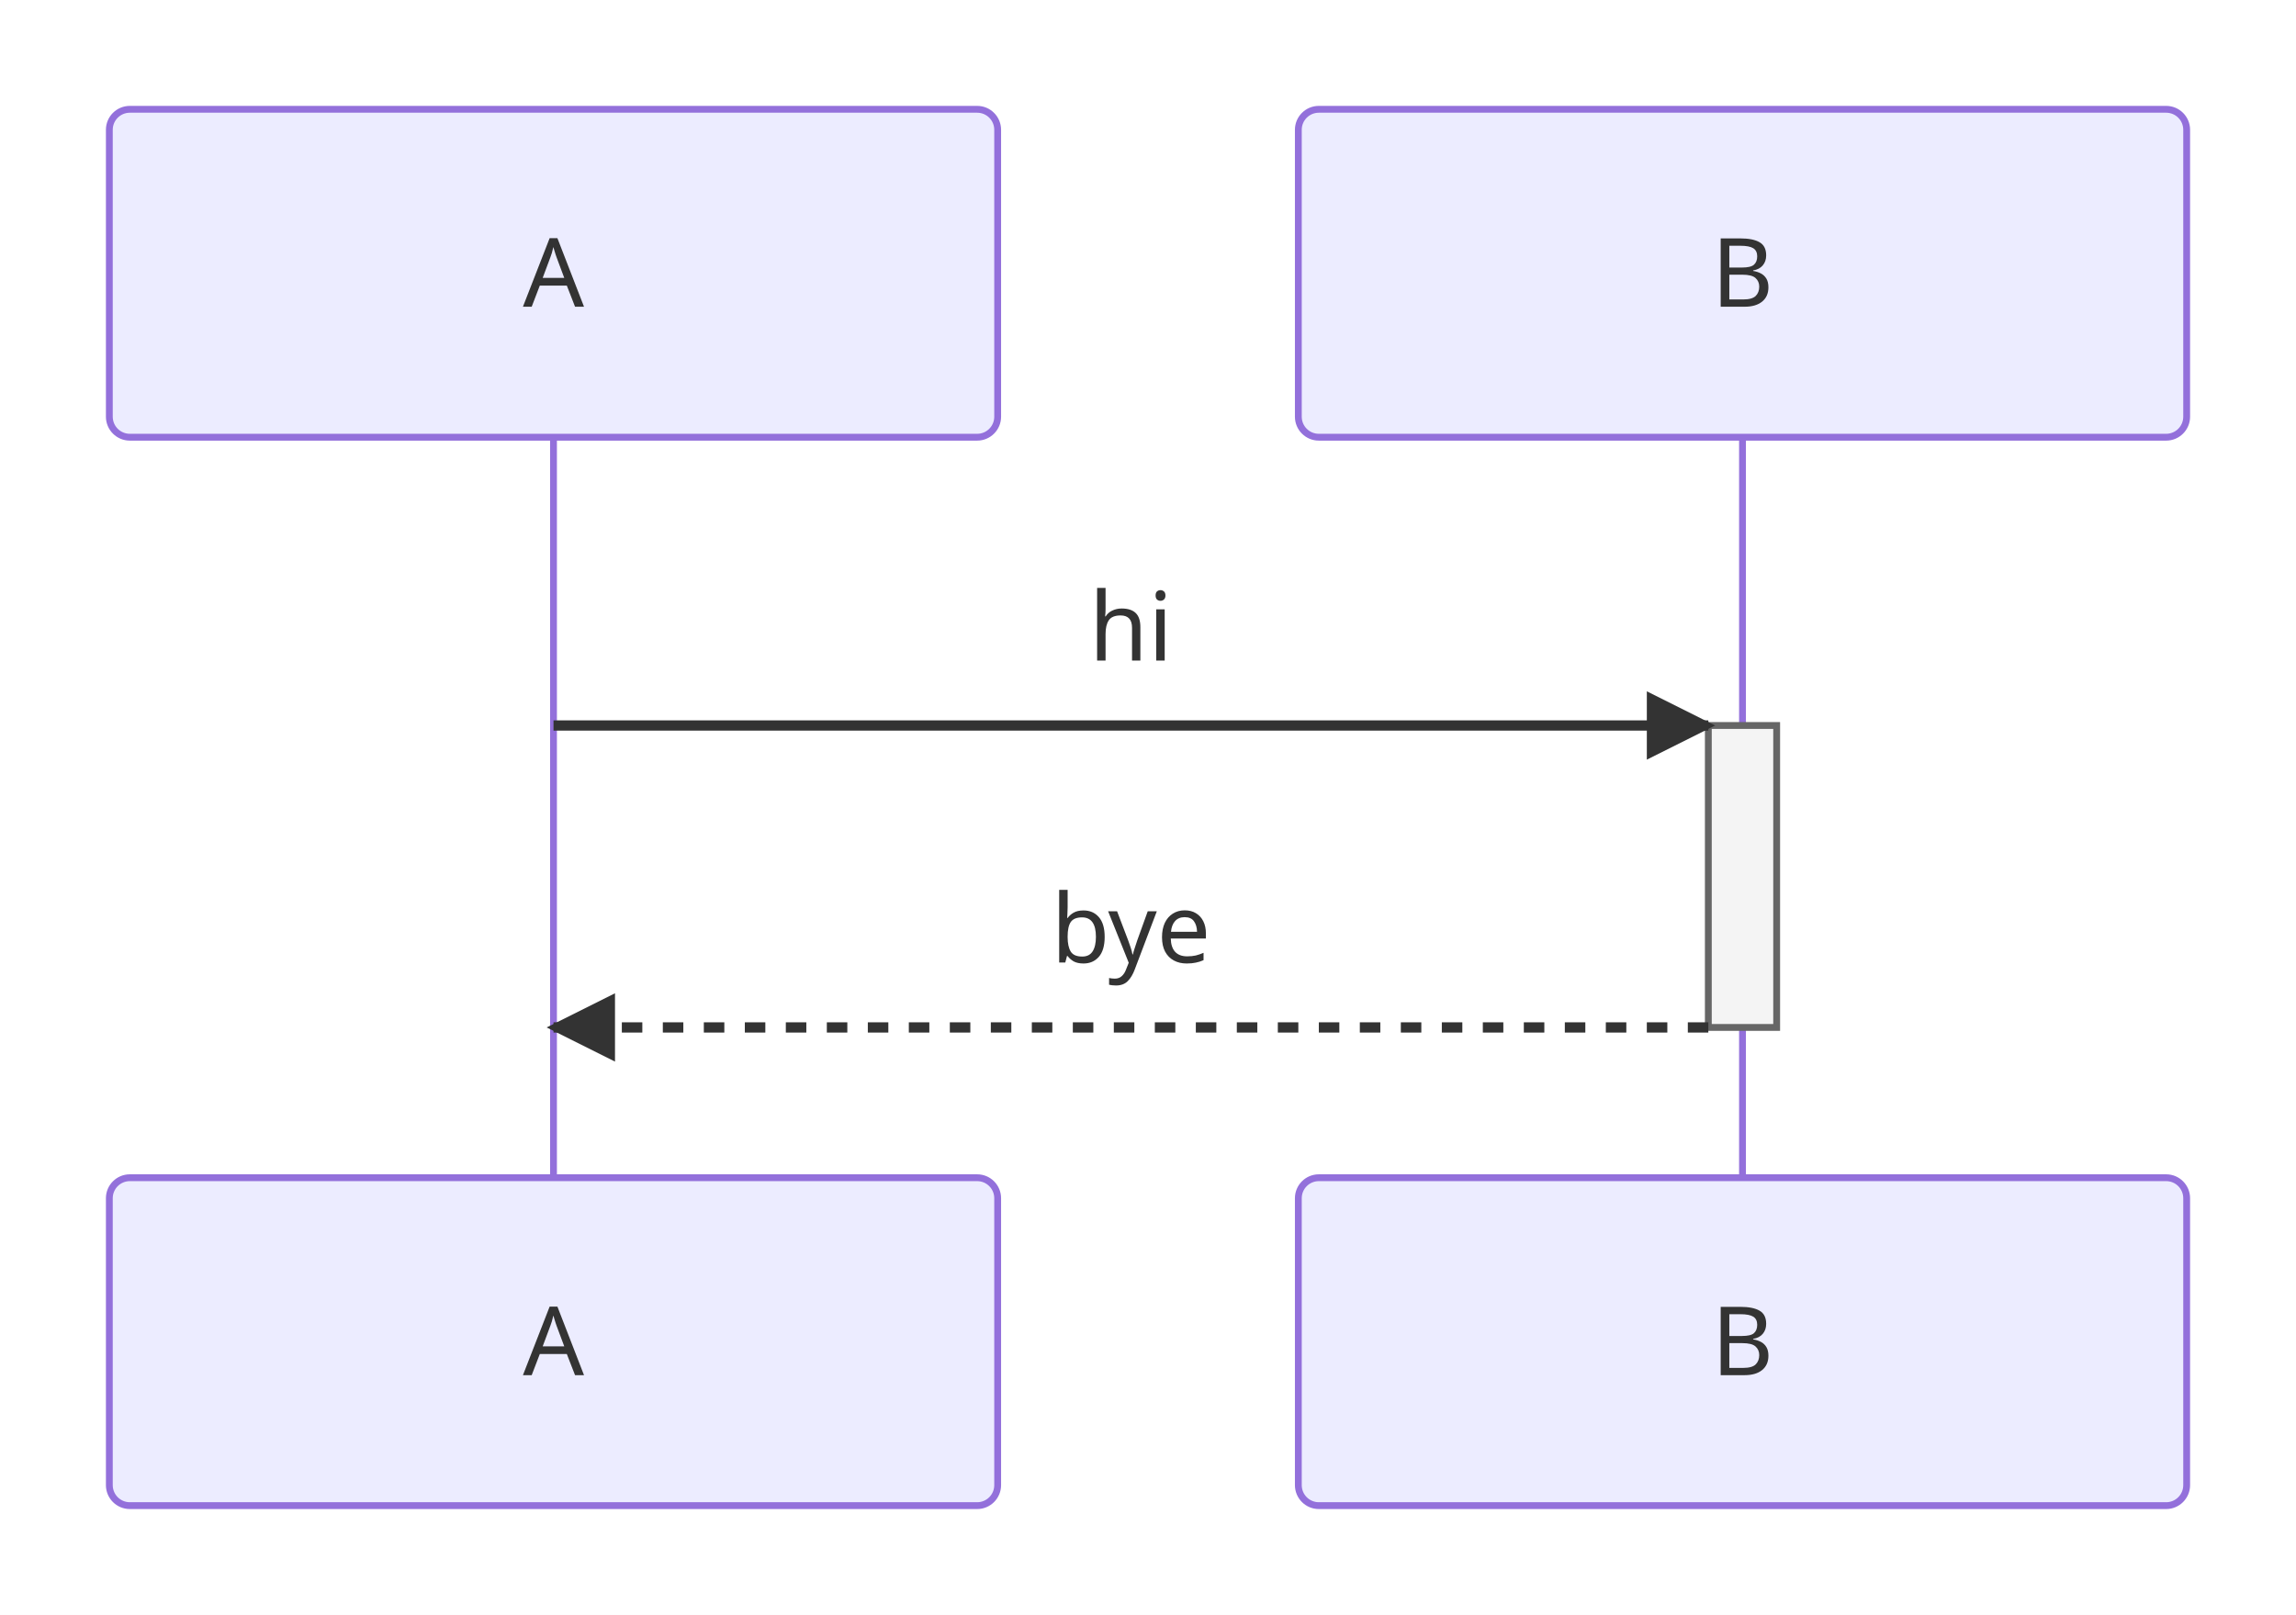
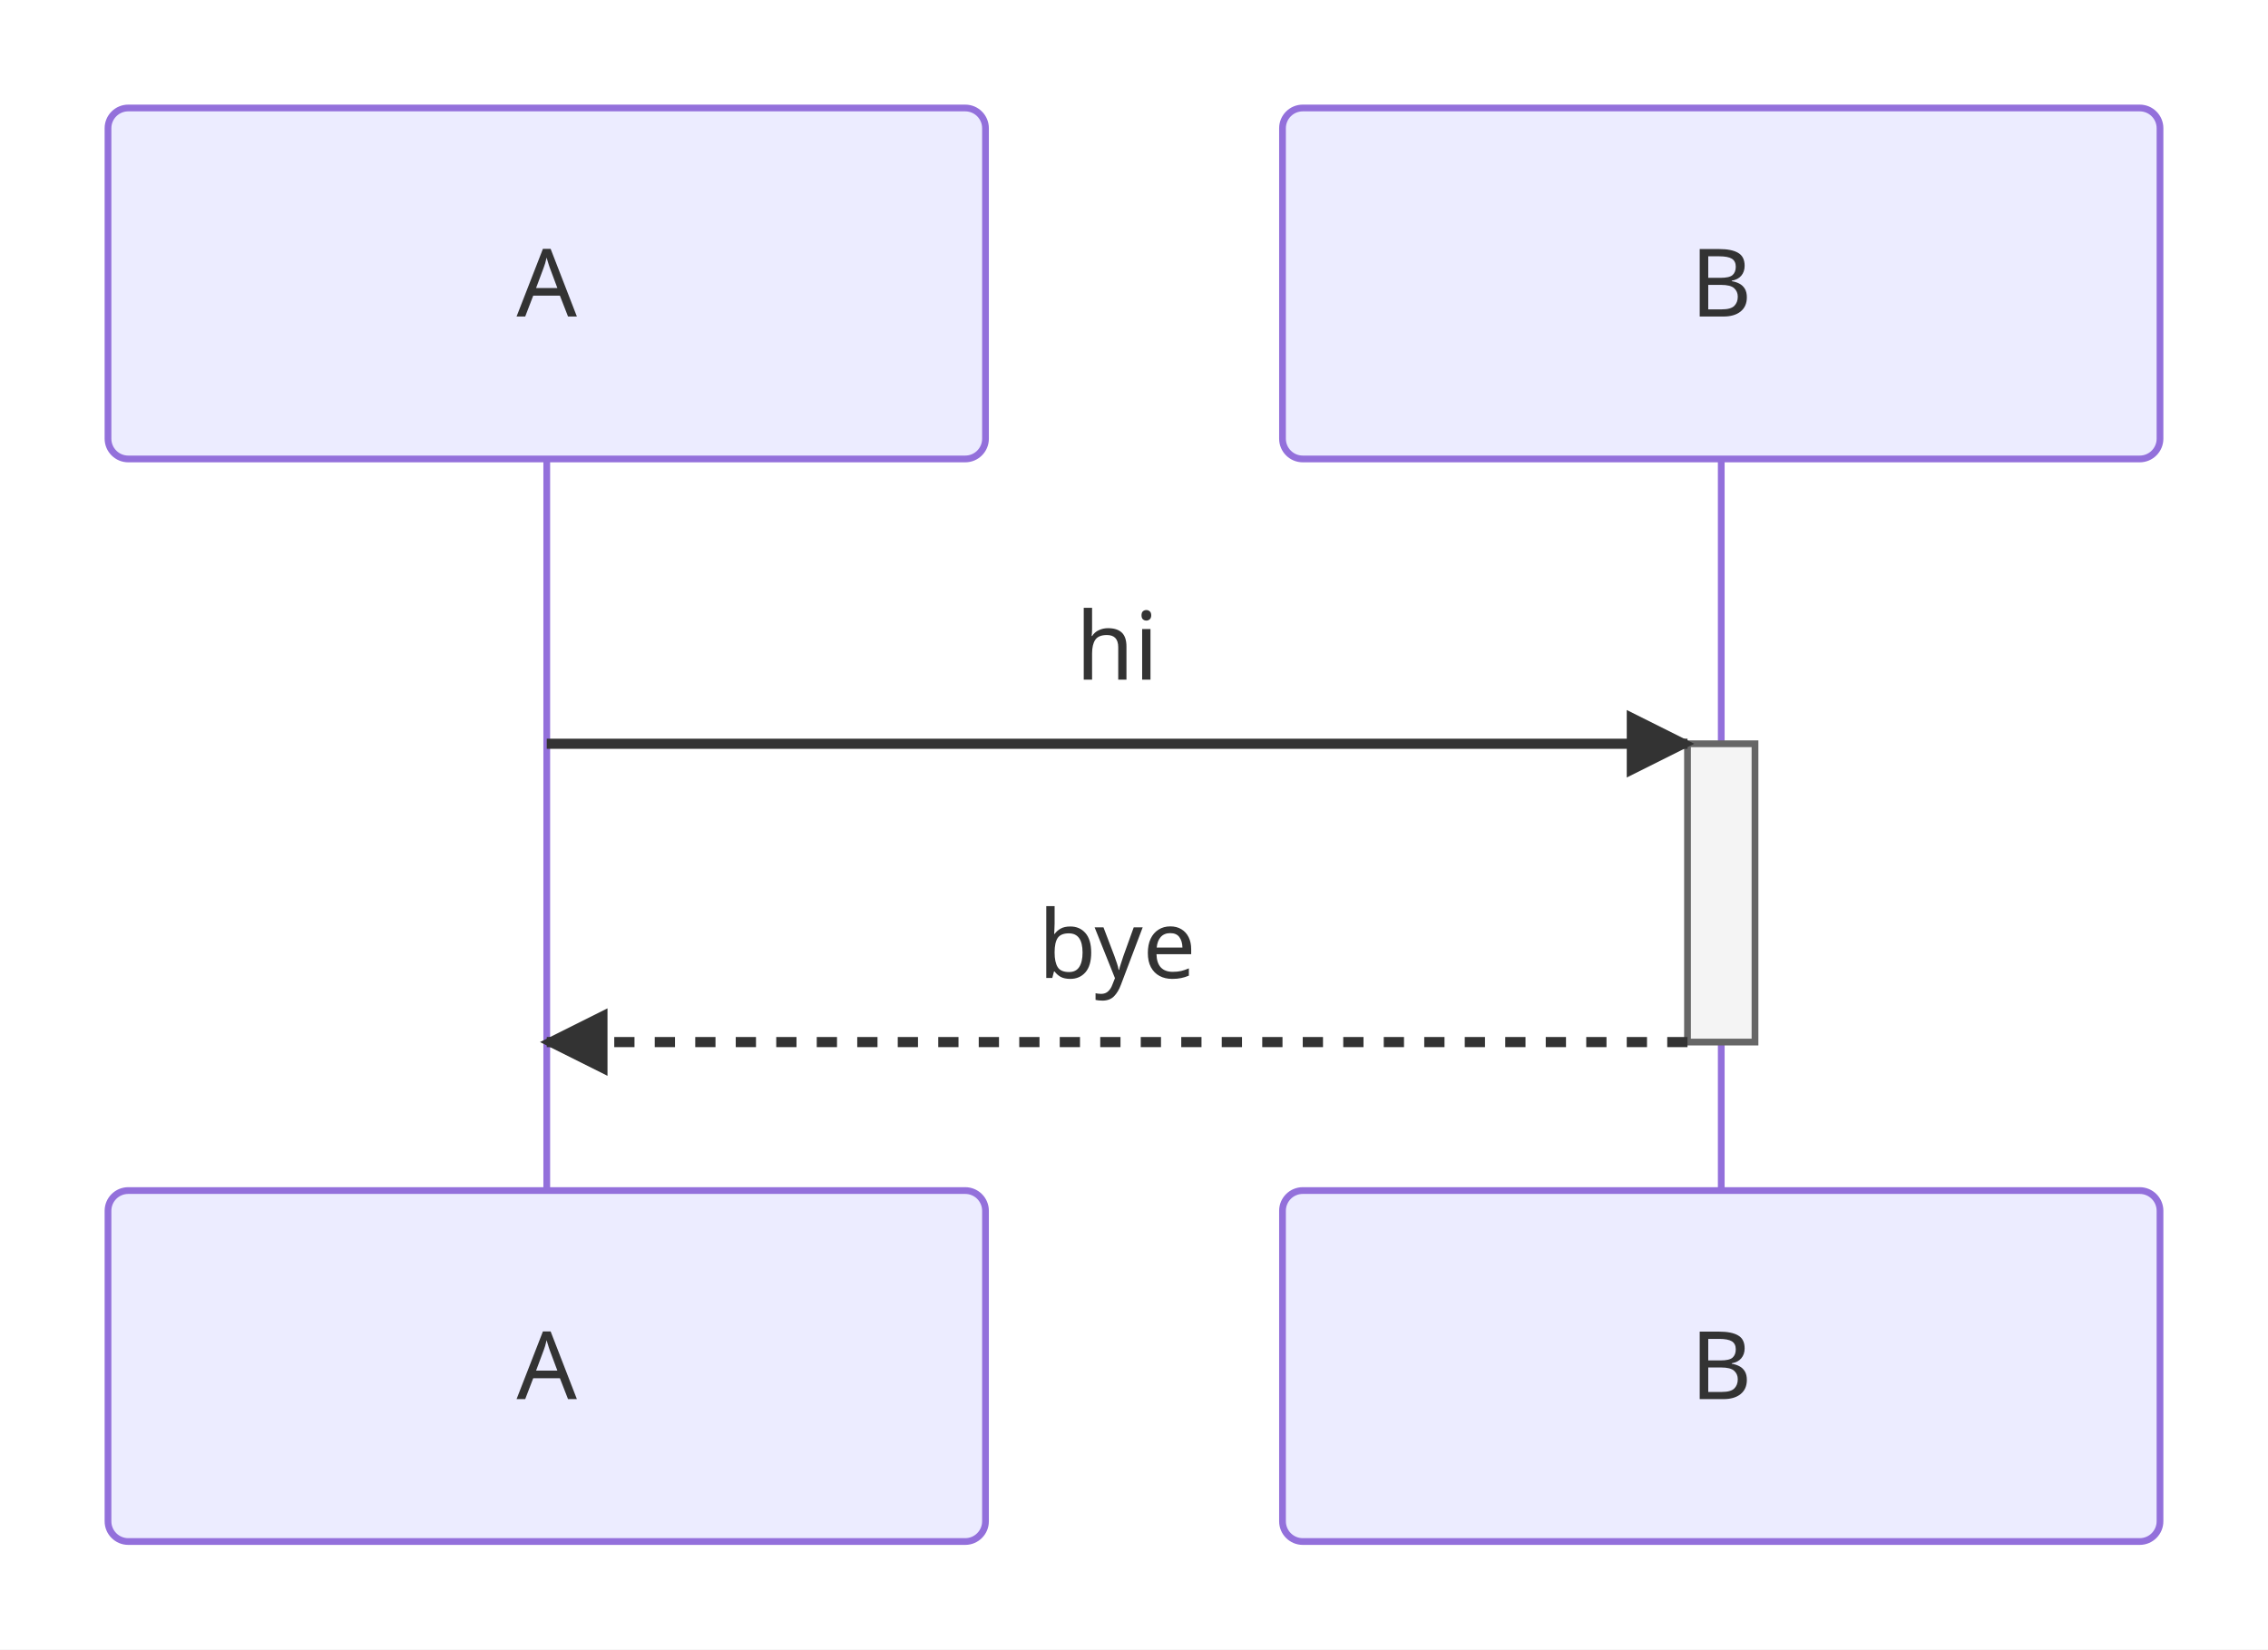
- <svg xmlns="http://www.w3.org/2000/svg" width="336" height="236.4" viewBox="0 0 336 236.4" font-family="sans-serif" font-size="14">
+ <svg xmlns="http://www.w3.org/2000/svg" width="336" height="244.4" viewBox="0 0 336 244.4" font-family="sans-serif" font-size="14">
  <defs>
    <marker id="m7924wz-seq-arrow" viewBox="0 0 10 10" refX="9" refY="5" markerUnits="userSpaceOnUse" markerWidth="10" markerHeight="10" orient="auto-start-reverse">
      <path d="M0,0 L10,5 L0,10 z" fill="#333333" />
    </marker>
    <marker id="m7924wz-seq-open" viewBox="0 0 10 10" refX="9" refY="5" markerUnits="userSpaceOnUse" markerWidth="11" markerHeight="11" orient="auto-start-reverse">
      <path d="M1,1 L9,5 L1,9" fill="none" stroke="#333333" stroke-width="1.5" />
    </marker>
  </defs>
  <rect width="100%" height="100%" fill="#ffffff" />
  <g transform="translate(16,16)">
-     <line x1="65" y1="48" x2="65" y2="156.4" stroke="#9370DB" />
-     <line x1="239" y1="48" x2="239" y2="156.4" stroke="#9370DB" />
-     <rect x="234" y="90.2" width="10" height="44.2" fill="#f4f4f4" stroke="#666666" />
-     <line x1="65" y1="90.2" x2="234" y2="90.2" stroke="#333333" stroke-width="1.5" marker-end="url(#m7924wz-seq-arrow)" />
-     <text x="149.5" y="80.7" fill="#333333" text-anchor="middle">hi</text>
-     <line x1="234" y1="134.4" x2="65" y2="134.4" stroke="#333333" stroke-width="1.5" stroke-dasharray="3,3" marker-end="url(#m7924wz-seq-arrow)" />
-     <text x="149.5" y="124.9" fill="#333333" text-anchor="middle">bye</text>
-     <rect x="0" y="0" width="130" height="48" rx="3" fill="#ECECFF" stroke="#9370DB" />
-     <text x="65" y="28.9" fill="#333333" text-anchor="middle">A</text>
-     <rect x="0" y="156.4" width="130" height="48" rx="3" fill="#ECECFF" stroke="#9370DB" />
-     <text x="65" y="185.3" fill="#333333" text-anchor="middle">A</text>
-     <rect x="174" y="0" width="130" height="48" rx="3" fill="#ECECFF" stroke="#9370DB" />
-     <text x="239" y="28.9" fill="#333333" text-anchor="middle">B</text>
-     <rect x="174" y="156.4" width="130" height="48" rx="3" fill="#ECECFF" stroke="#9370DB" />
-     <text x="239" y="185.3" fill="#333333" text-anchor="middle">B</text>
+     <line x1="65" y1="52" x2="65" y2="160.4" stroke="#9370DB" />
+     <line x1="239" y1="52" x2="239" y2="160.4" stroke="#9370DB" />
+     <rect x="234" y="94.2" width="10" height="44.2" fill="#f4f4f4" stroke="#666666" />
+     <line x1="65" y1="94.2" x2="234" y2="94.2" stroke="#333333" stroke-width="1.5" marker-end="url(#m7924wz-seq-arrow)" />
+     <text x="149.5" y="84.7" fill="#333333" text-anchor="middle">hi</text>
+     <line x1="234" y1="138.4" x2="65" y2="138.4" stroke="#333333" stroke-width="1.5" stroke-dasharray="3,3" marker-end="url(#m7924wz-seq-arrow)" />
+     <text x="149.5" y="128.9" fill="#333333" text-anchor="middle">bye</text>
+     <rect x="0" y="0" width="130" height="52" rx="3" fill="#ECECFF" stroke="#9370DB" />
+     <text x="65" y="30.9" fill="#333333" text-anchor="middle">A</text>
+     <rect x="0" y="160.4" width="130" height="52" rx="3" fill="#ECECFF" stroke="#9370DB" />
+     <text x="65" y="191.3" fill="#333333" text-anchor="middle">A</text>
+     <rect x="174" y="0" width="130" height="52" rx="3" fill="#ECECFF" stroke="#9370DB" />
+     <text x="239" y="30.9" fill="#333333" text-anchor="middle">B</text>
+     <rect x="174" y="160.4" width="130" height="52" rx="3" fill="#ECECFF" stroke="#9370DB" />
+     <text x="239" y="191.3" fill="#333333" text-anchor="middle">B</text>
  </g>
</svg>
